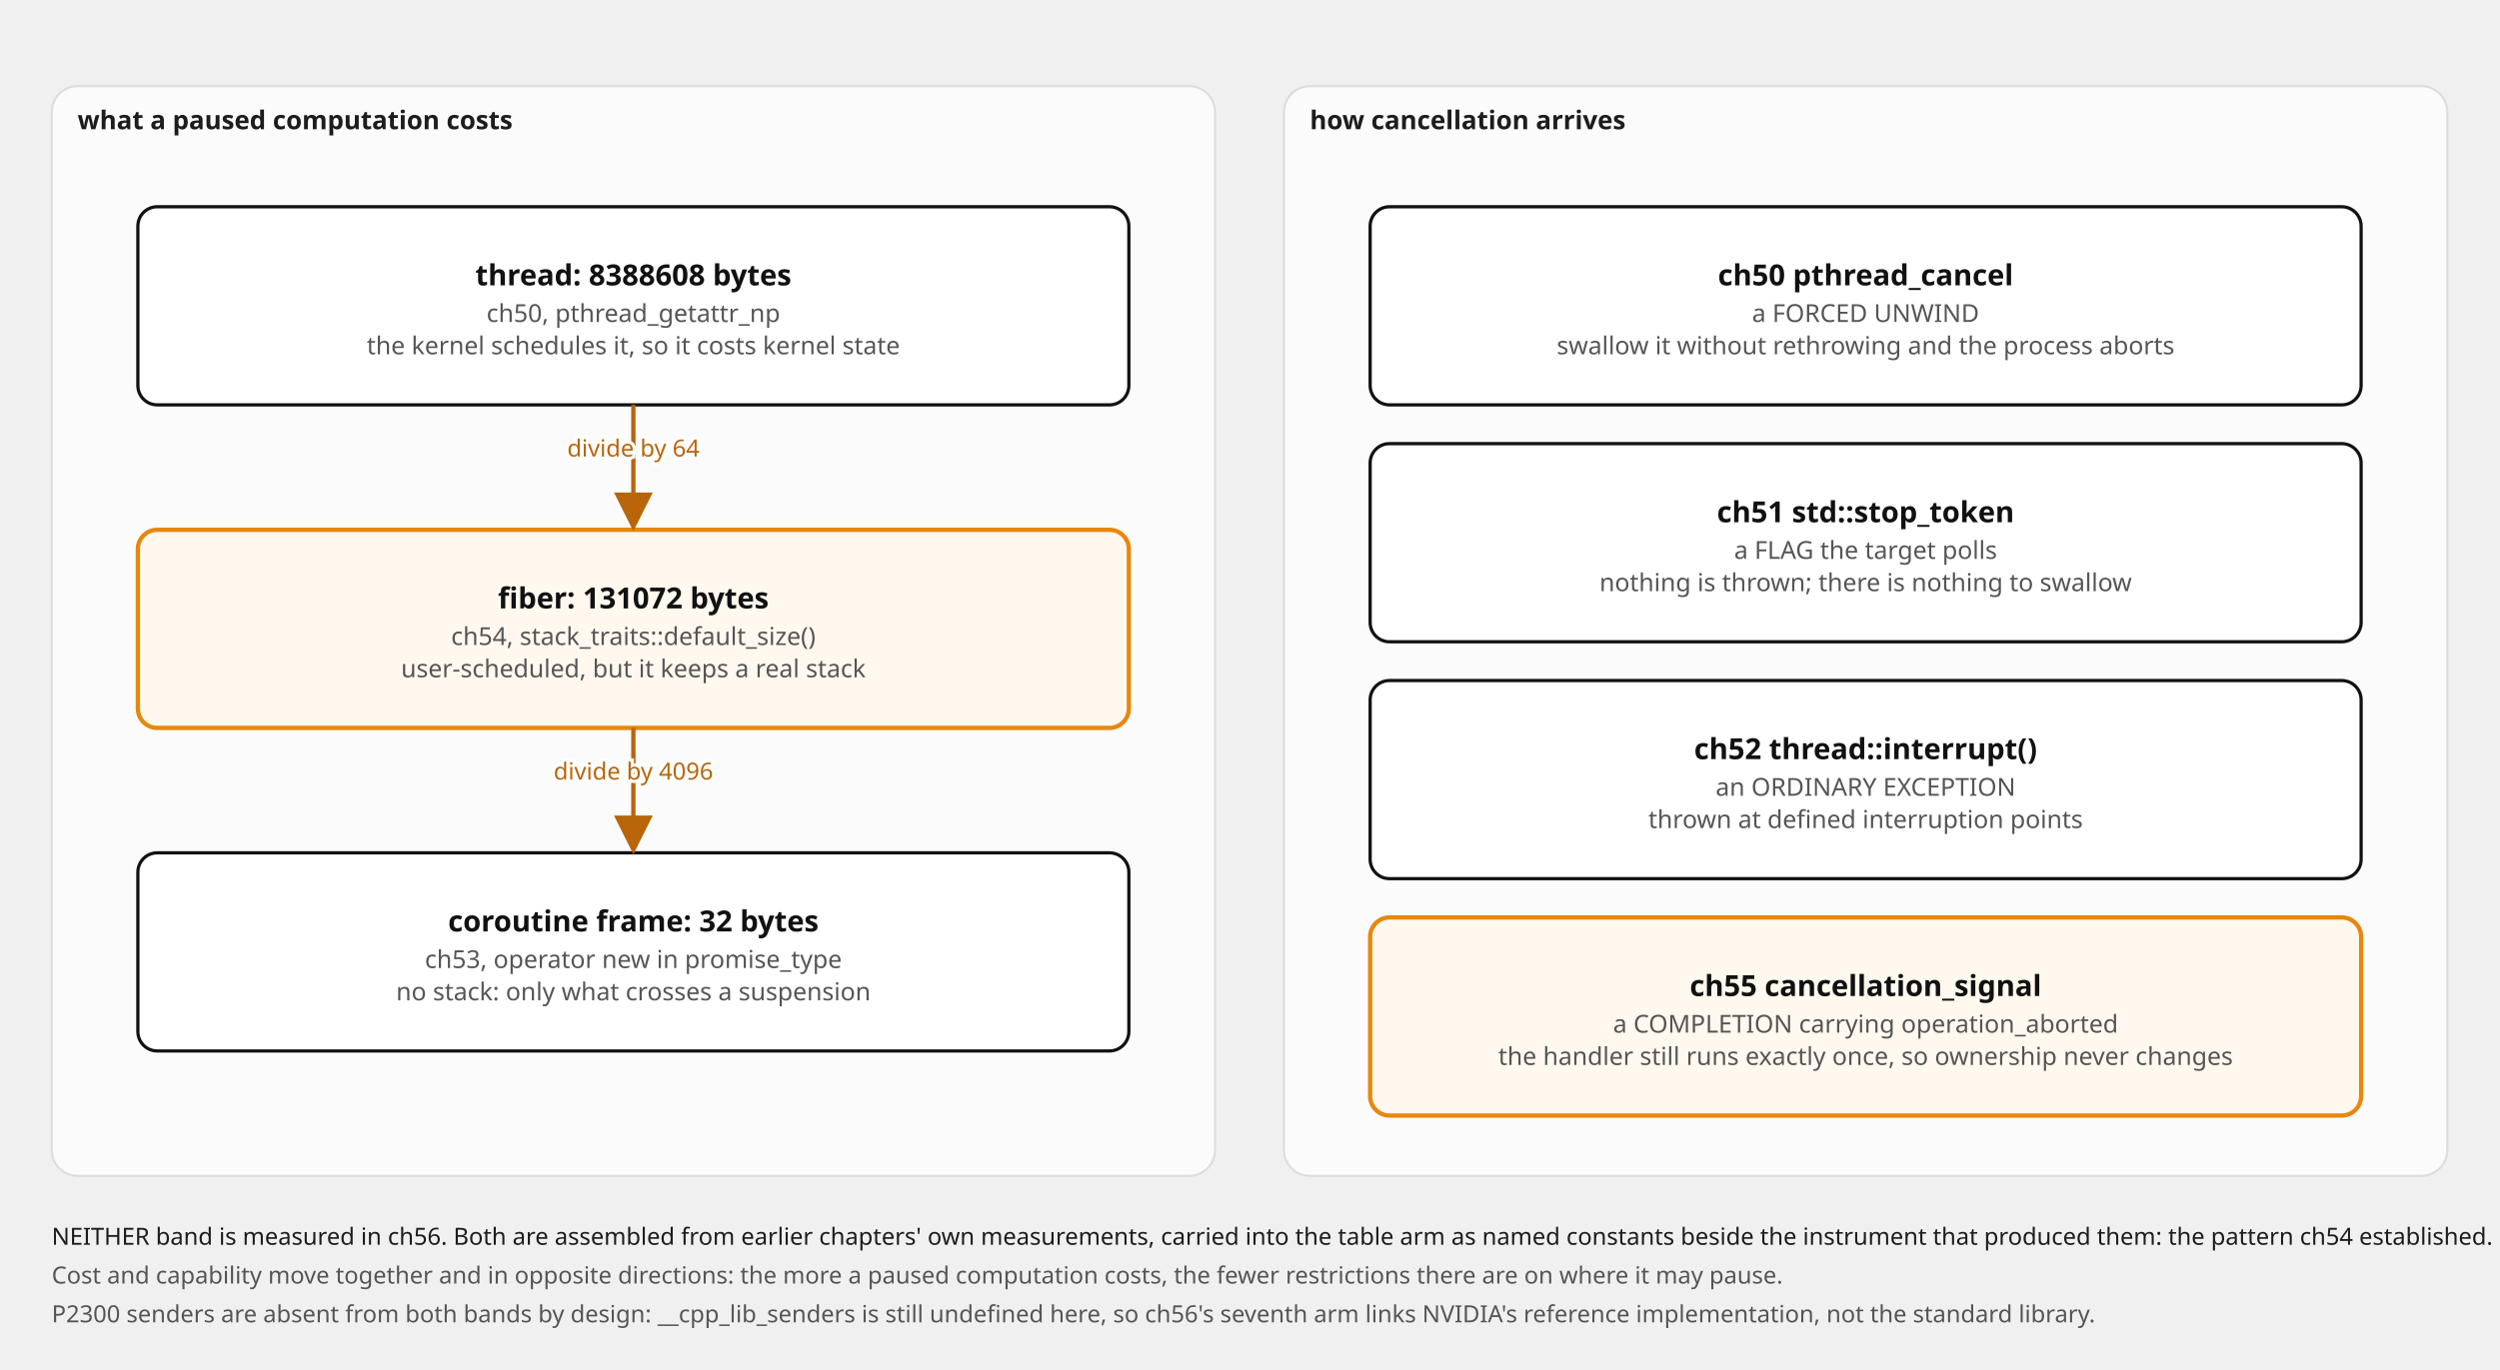
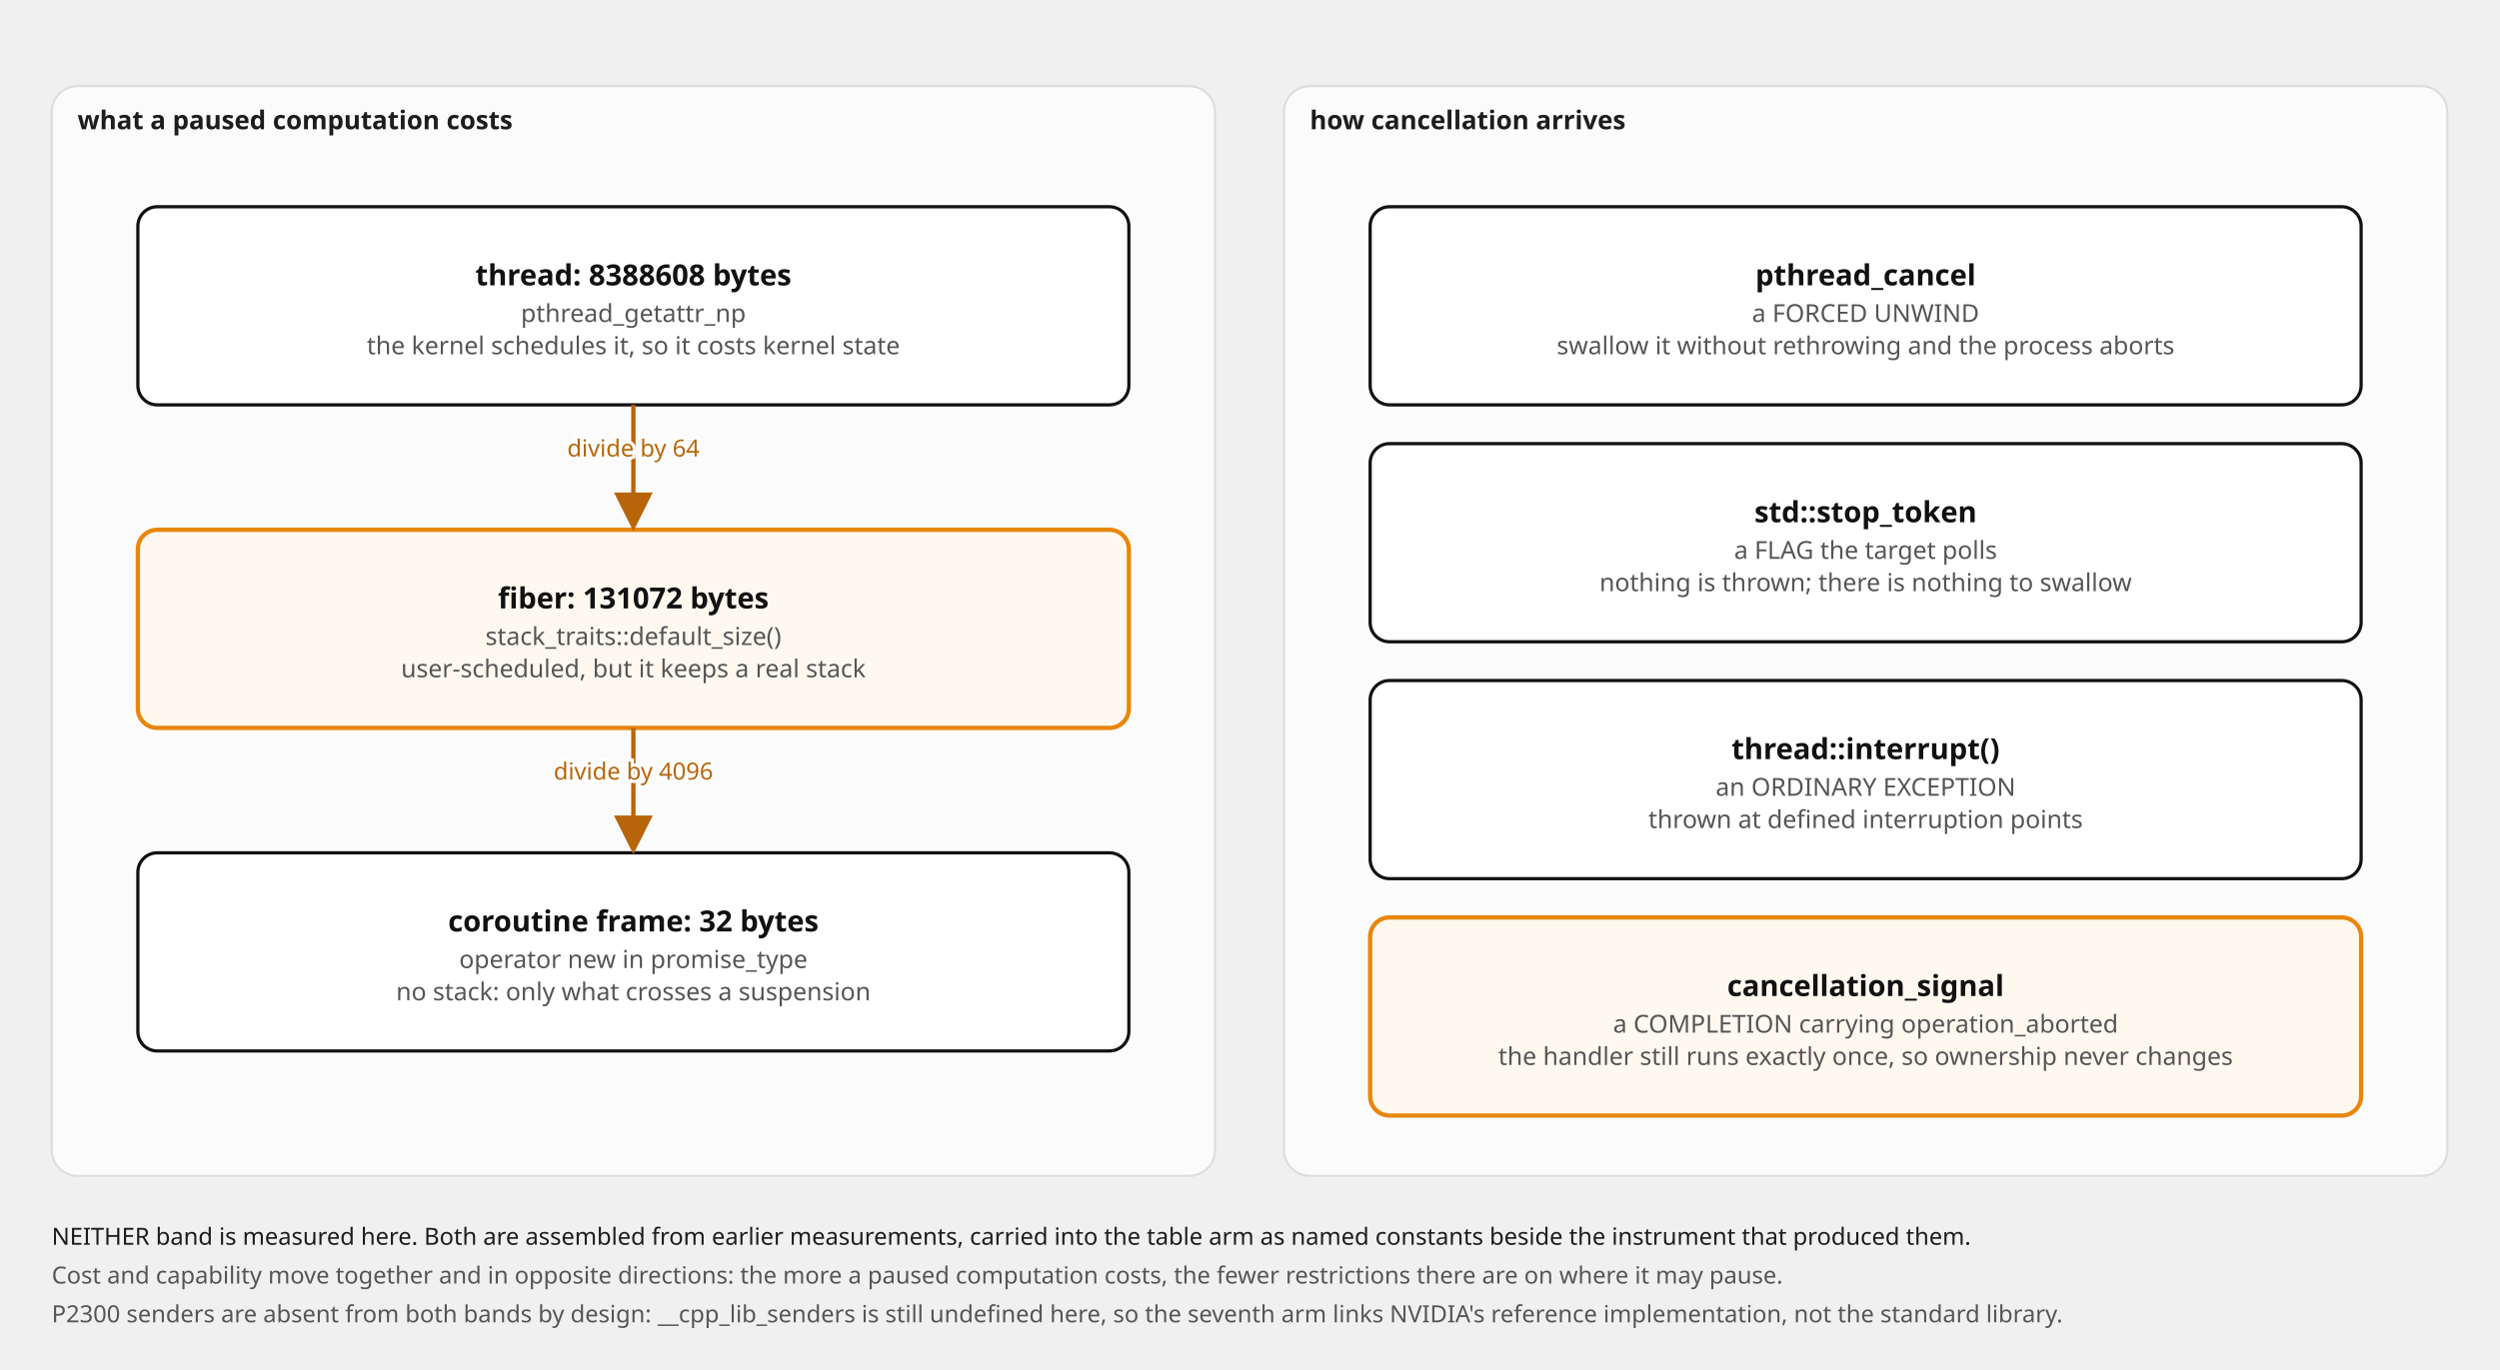
<svg xmlns="http://www.w3.org/2000/svg" viewBox="0 0 1160 636" font-family="'Red Hat Text', system-ui, sans-serif" role="img">
  <defs>
    <marker id="a" viewBox="0 0 10 10" refX="8.5" refY="5" markerWidth="9" markerHeight="9" orient="auto-start-reverse">
      <path d="M0,0 L10,5 L0,10 z" fill="#555" />
    </marker>
    <marker id="am" viewBox="0 0 10 10" refX="8.5" refY="5" markerWidth="9" markerHeight="9" orient="auto-start-reverse">
      <path d="M0,0 L10,5 L0,10 z" fill="#b8650a" />
    </marker>
  </defs>
  <rect x="24" y="40" width="540" height="506" rx="12" fill="#fbfbfb" stroke="#ddd" />
  <text x="36" y="60" font-size="12" font-weight="700" fill="#1d1d1d">what a paused computation costs</text>
  <rect x="596" y="40" width="540" height="506" rx="12" fill="#fbfbfb" stroke="#ddd" />
  <text x="608" y="60" font-size="12" font-weight="700" fill="#1d1d1d">how cancellation arrives</text>
  <rect x="64" y="96" width="460" height="92" rx="9" fill="#ffffff" stroke="#111111" stroke-width="1.5" />
  <text x="294.0" y="132.5" font-size="13.5" font-weight="700" fill="#111111" text-anchor="middle">thread: 8388608 bytes</text>
-   <text x="294.0" y="149.5" font-size="11.5" fill="#555555" text-anchor="middle">ch50, pthread_getattr_np</text>
+   <text x="294.0" y="149.5" font-size="11.5" fill="#555555" text-anchor="middle">pthread_getattr_np</text>
  <text x="294.0" y="164.5" font-size="11.5" fill="#555555" text-anchor="middle">the kernel schedules it, so it costs kernel state</text>
  <rect x="64" y="246" width="460" height="92" rx="9" fill="#fff8ef" stroke="#e8870c" stroke-width="2" />
  <text x="294.0" y="282.5" font-size="13.5" font-weight="700" fill="#111111" text-anchor="middle">fiber: 131072 bytes</text>
-   <text x="294.0" y="299.5" font-size="11.5" fill="#555555" text-anchor="middle">ch54, stack_traits::default_size()</text>
+   <text x="294.0" y="299.5" font-size="11.5" fill="#555555" text-anchor="middle">stack_traits::default_size()</text>
  <text x="294.0" y="314.5" font-size="11.5" fill="#555555" text-anchor="middle">user-scheduled, but it keeps a real stack</text>
  <rect x="64" y="396" width="460" height="92" rx="9" fill="#ffffff" stroke="#111111" stroke-width="1.5" />
  <text x="294.0" y="432.5" font-size="13.5" font-weight="700" fill="#111111" text-anchor="middle">coroutine frame: 32 bytes</text>
-   <text x="294.0" y="449.5" font-size="11.5" fill="#555555" text-anchor="middle">ch53, operator new in promise_type</text>
+   <text x="294.0" y="449.5" font-size="11.5" fill="#555555" text-anchor="middle">operator new in promise_type</text>
  <text x="294.0" y="464.5" font-size="11.5" fill="#555555" text-anchor="middle">no stack: only what crosses a suspension</text>
  <rect x="636" y="96" width="460" height="92" rx="9" fill="#ffffff" stroke="#111111" stroke-width="1.5" />
-   <text x="866.0" y="132.5" font-size="13.5" font-weight="700" fill="#111111" text-anchor="middle">ch50  pthread_cancel</text>
+   <text x="866.0" y="132.5" font-size="13.5" font-weight="700" fill="#111111" text-anchor="middle">pthread_cancel</text>
  <text x="866.0" y="149.5" font-size="11.5" fill="#555555" text-anchor="middle">a FORCED UNWIND</text>
  <text x="866.0" y="164.5" font-size="11.5" fill="#555555" text-anchor="middle">swallow it without rethrowing and the process aborts</text>
  <rect x="636" y="206" width="460" height="92" rx="9" fill="#ffffff" stroke="#111111" stroke-width="1.5" />
-   <text x="866.0" y="242.5" font-size="13.5" font-weight="700" fill="#111111" text-anchor="middle">ch51  std::stop_token</text>
+   <text x="866.0" y="242.5" font-size="13.5" font-weight="700" fill="#111111" text-anchor="middle">std::stop_token</text>
  <text x="866.0" y="259.5" font-size="11.5" fill="#555555" text-anchor="middle">a FLAG the target polls</text>
  <text x="866.0" y="274.5" font-size="11.5" fill="#555555" text-anchor="middle">nothing is thrown; there is nothing to swallow</text>
  <rect x="636" y="316" width="460" height="92" rx="9" fill="#ffffff" stroke="#111111" stroke-width="1.5" />
-   <text x="866.0" y="352.5" font-size="13.5" font-weight="700" fill="#111111" text-anchor="middle">ch52  thread::interrupt()</text>
+   <text x="866.0" y="352.5" font-size="13.5" font-weight="700" fill="#111111" text-anchor="middle">thread::interrupt()</text>
  <text x="866.0" y="369.5" font-size="11.5" fill="#555555" text-anchor="middle">an ORDINARY EXCEPTION</text>
  <text x="866.0" y="384.5" font-size="11.5" fill="#555555" text-anchor="middle">thrown at defined interruption points</text>
  <rect x="636" y="426" width="460" height="92" rx="9" fill="#fff8ef" stroke="#e8870c" stroke-width="2" />
-   <text x="866.0" y="462.5" font-size="13.5" font-weight="700" fill="#111111" text-anchor="middle">ch55  cancellation_signal</text>
+   <text x="866.0" y="462.5" font-size="13.5" font-weight="700" fill="#111111" text-anchor="middle">cancellation_signal</text>
  <text x="866.0" y="479.5" font-size="11.5" fill="#555555" text-anchor="middle">a COMPLETION carrying operation_aborted</text>
  <text x="866.0" y="494.5" font-size="11.5" fill="#555555" text-anchor="middle">the handler still runs exactly once, so ownership never changes</text>
  <path d="M294,188 L294,244" fill="none" stroke="#b8650a" stroke-width="2" marker-end="url(#am)" />
  <text x="294.0" y="212.0" font-size="11" fill="#ffffff" stroke="#ffffff" stroke-width="3" paint-order="stroke" text-anchor="middle">divide by 64</text>
  <text x="294.0" y="212.0" font-size="11" fill="#b8650a" text-anchor="middle">divide by 64</text>
  <path d="M294,338 L294,394" fill="none" stroke="#b8650a" stroke-width="2" marker-end="url(#am)" />
  <text x="294.0" y="362.0" font-size="11" fill="#ffffff" stroke="#ffffff" stroke-width="3" paint-order="stroke" text-anchor="middle">divide by 4096</text>
  <text x="294.0" y="362.0" font-size="11" fill="#b8650a" text-anchor="middle">divide by 4096</text>
-   <text x="24" y="578" font-size="11" fill="#1d1d1d" text-anchor="start">NEITHER band is measured in ch56. Both are assembled from earlier chapters' own measurements, carried into the table arm as named constants beside the instrument that produced them: the pattern ch54 established.</text>
+   <text x="24" y="578" font-size="11" fill="#1d1d1d" text-anchor="start">NEITHER band is measured here. Both are assembled from earlier measurements, carried into the table arm as named constants beside the instrument that produced them.</text>
  <text x="24" y="596" font-size="11" fill="#555555" text-anchor="start">Cost and capability move together and in opposite directions: the more a paused computation costs, the fewer restrictions there are on where it may pause.</text>
-   <text x="24" y="614" font-size="11" fill="#555555" text-anchor="start">P2300 senders are absent from both bands by design: __cpp_lib_senders is still undefined here, so ch56's seventh arm links NVIDIA's reference implementation, not the standard library.</text>
+   <text x="24" y="614" font-size="11" fill="#555555" text-anchor="start">P2300 senders are absent from both bands by design: __cpp_lib_senders is still undefined here, so the seventh arm links NVIDIA's reference implementation, not the standard library.</text>
</svg>
